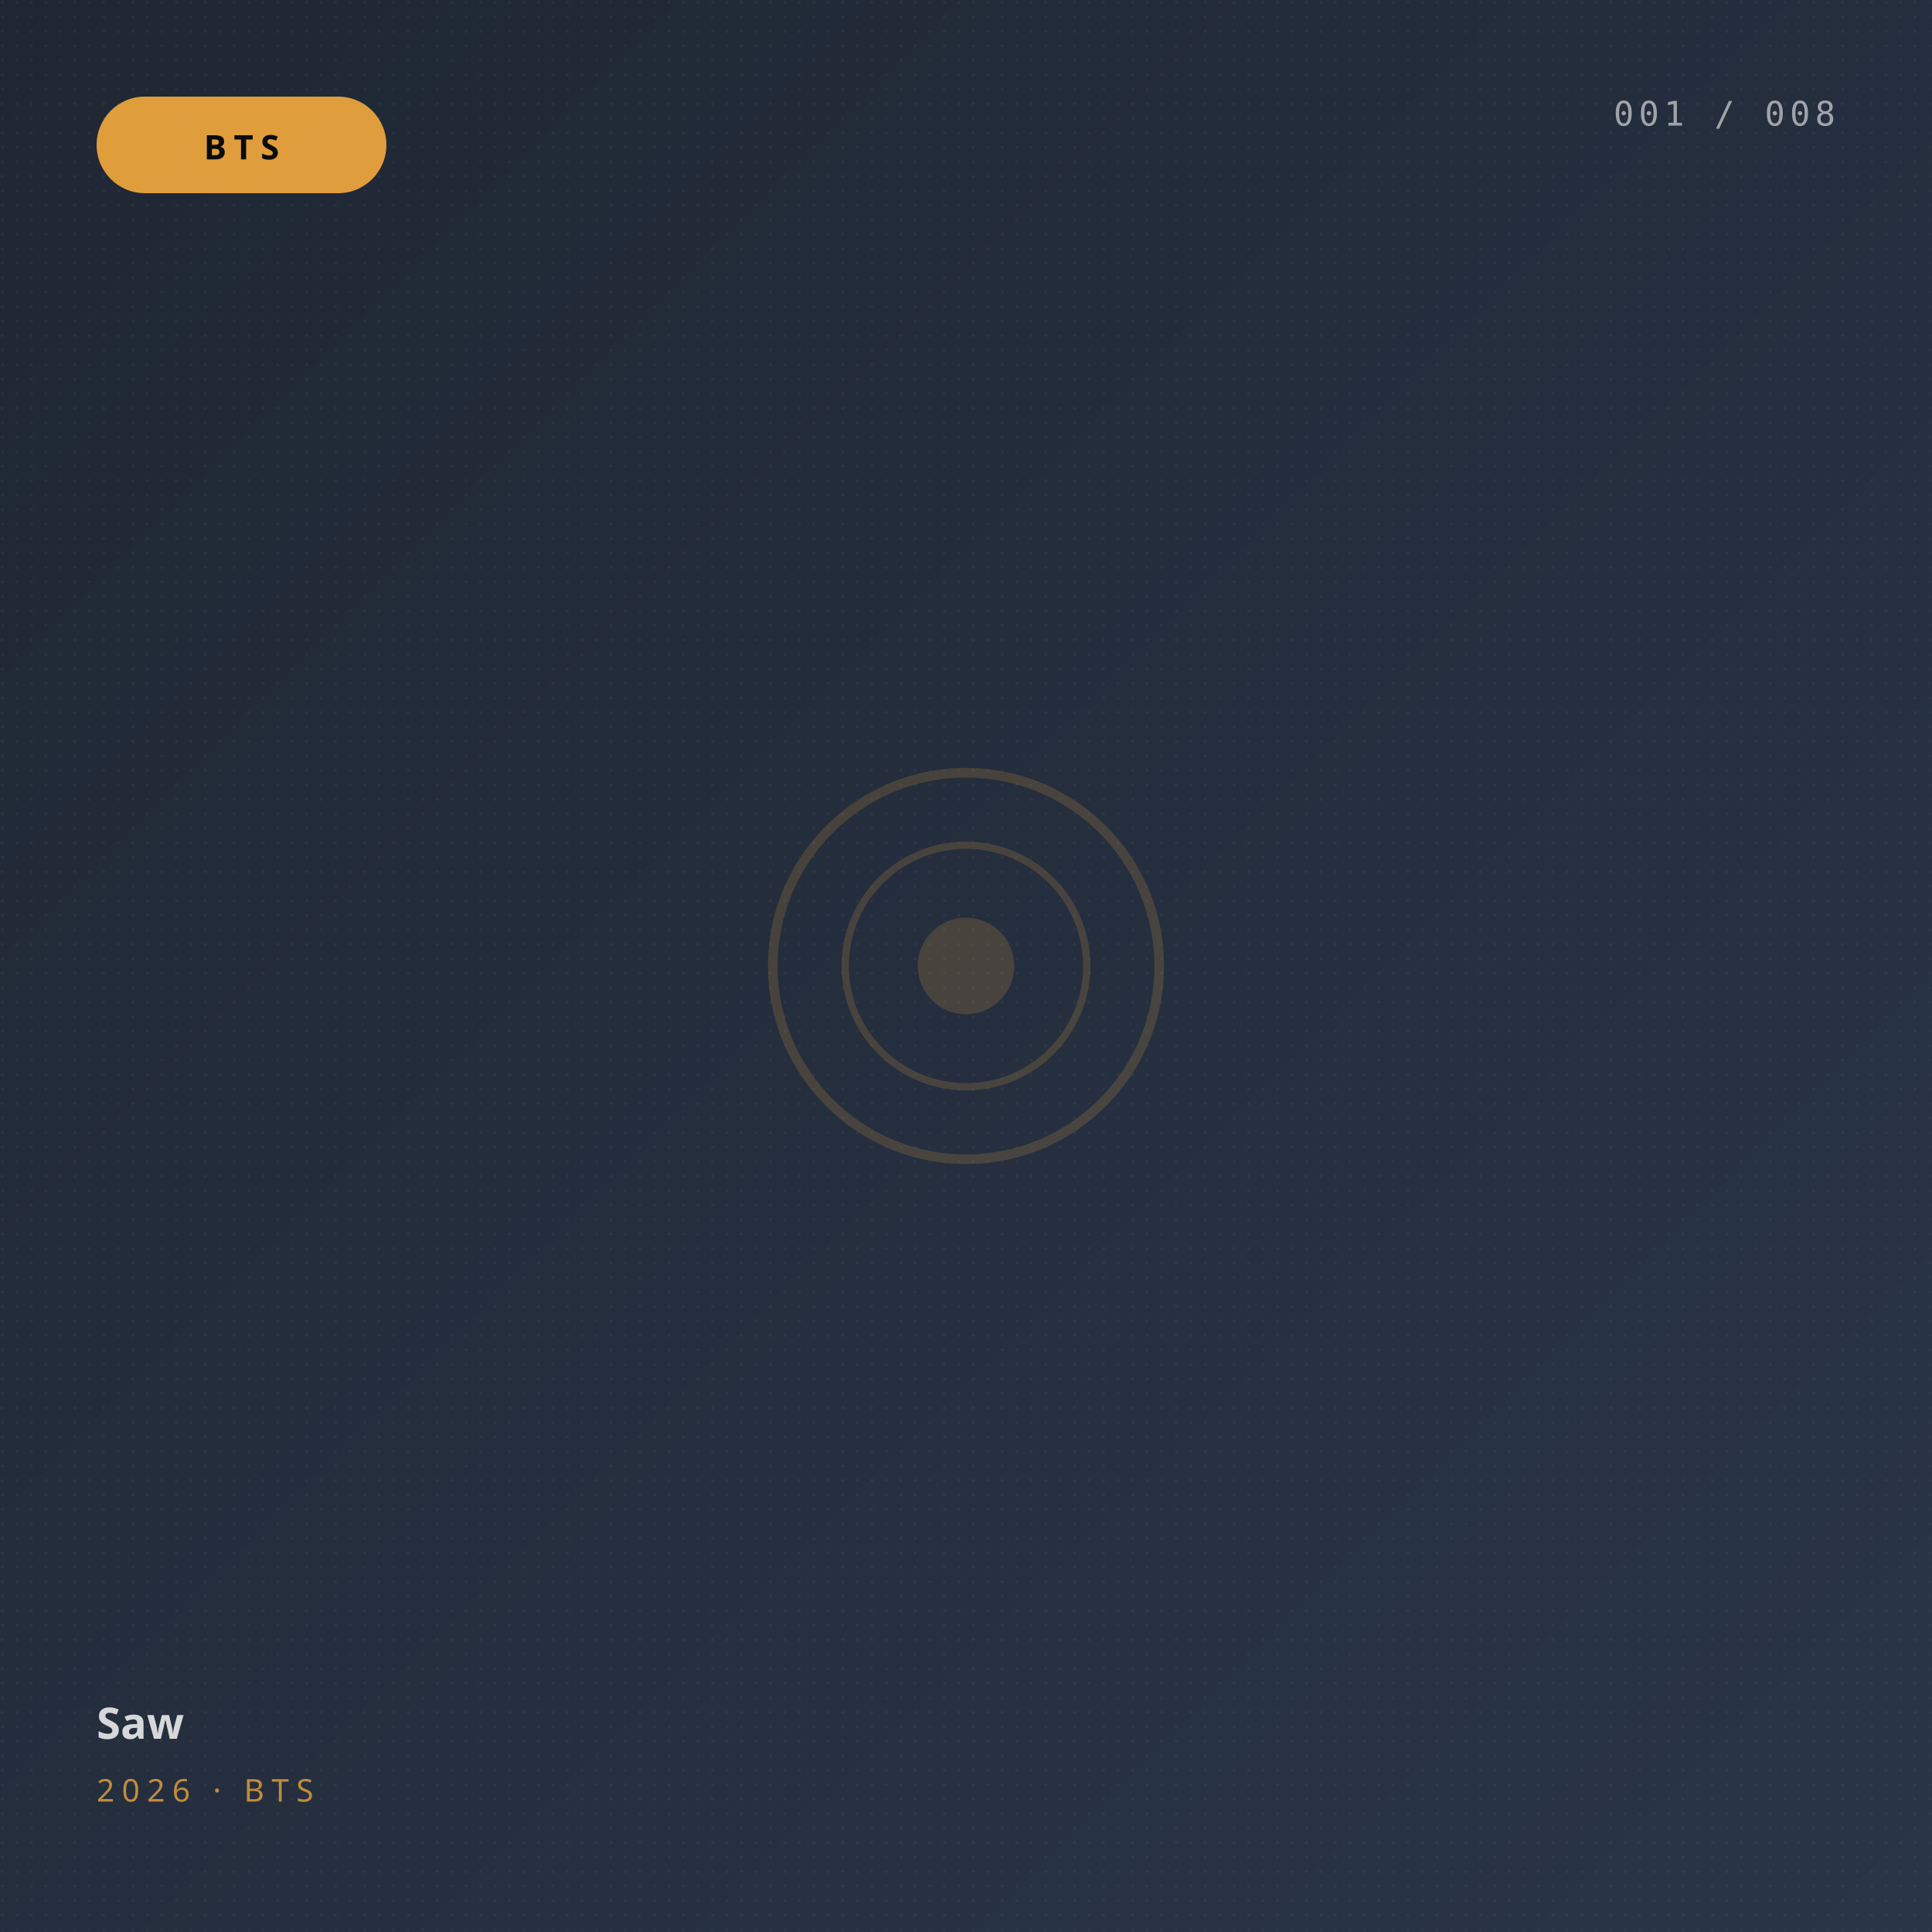
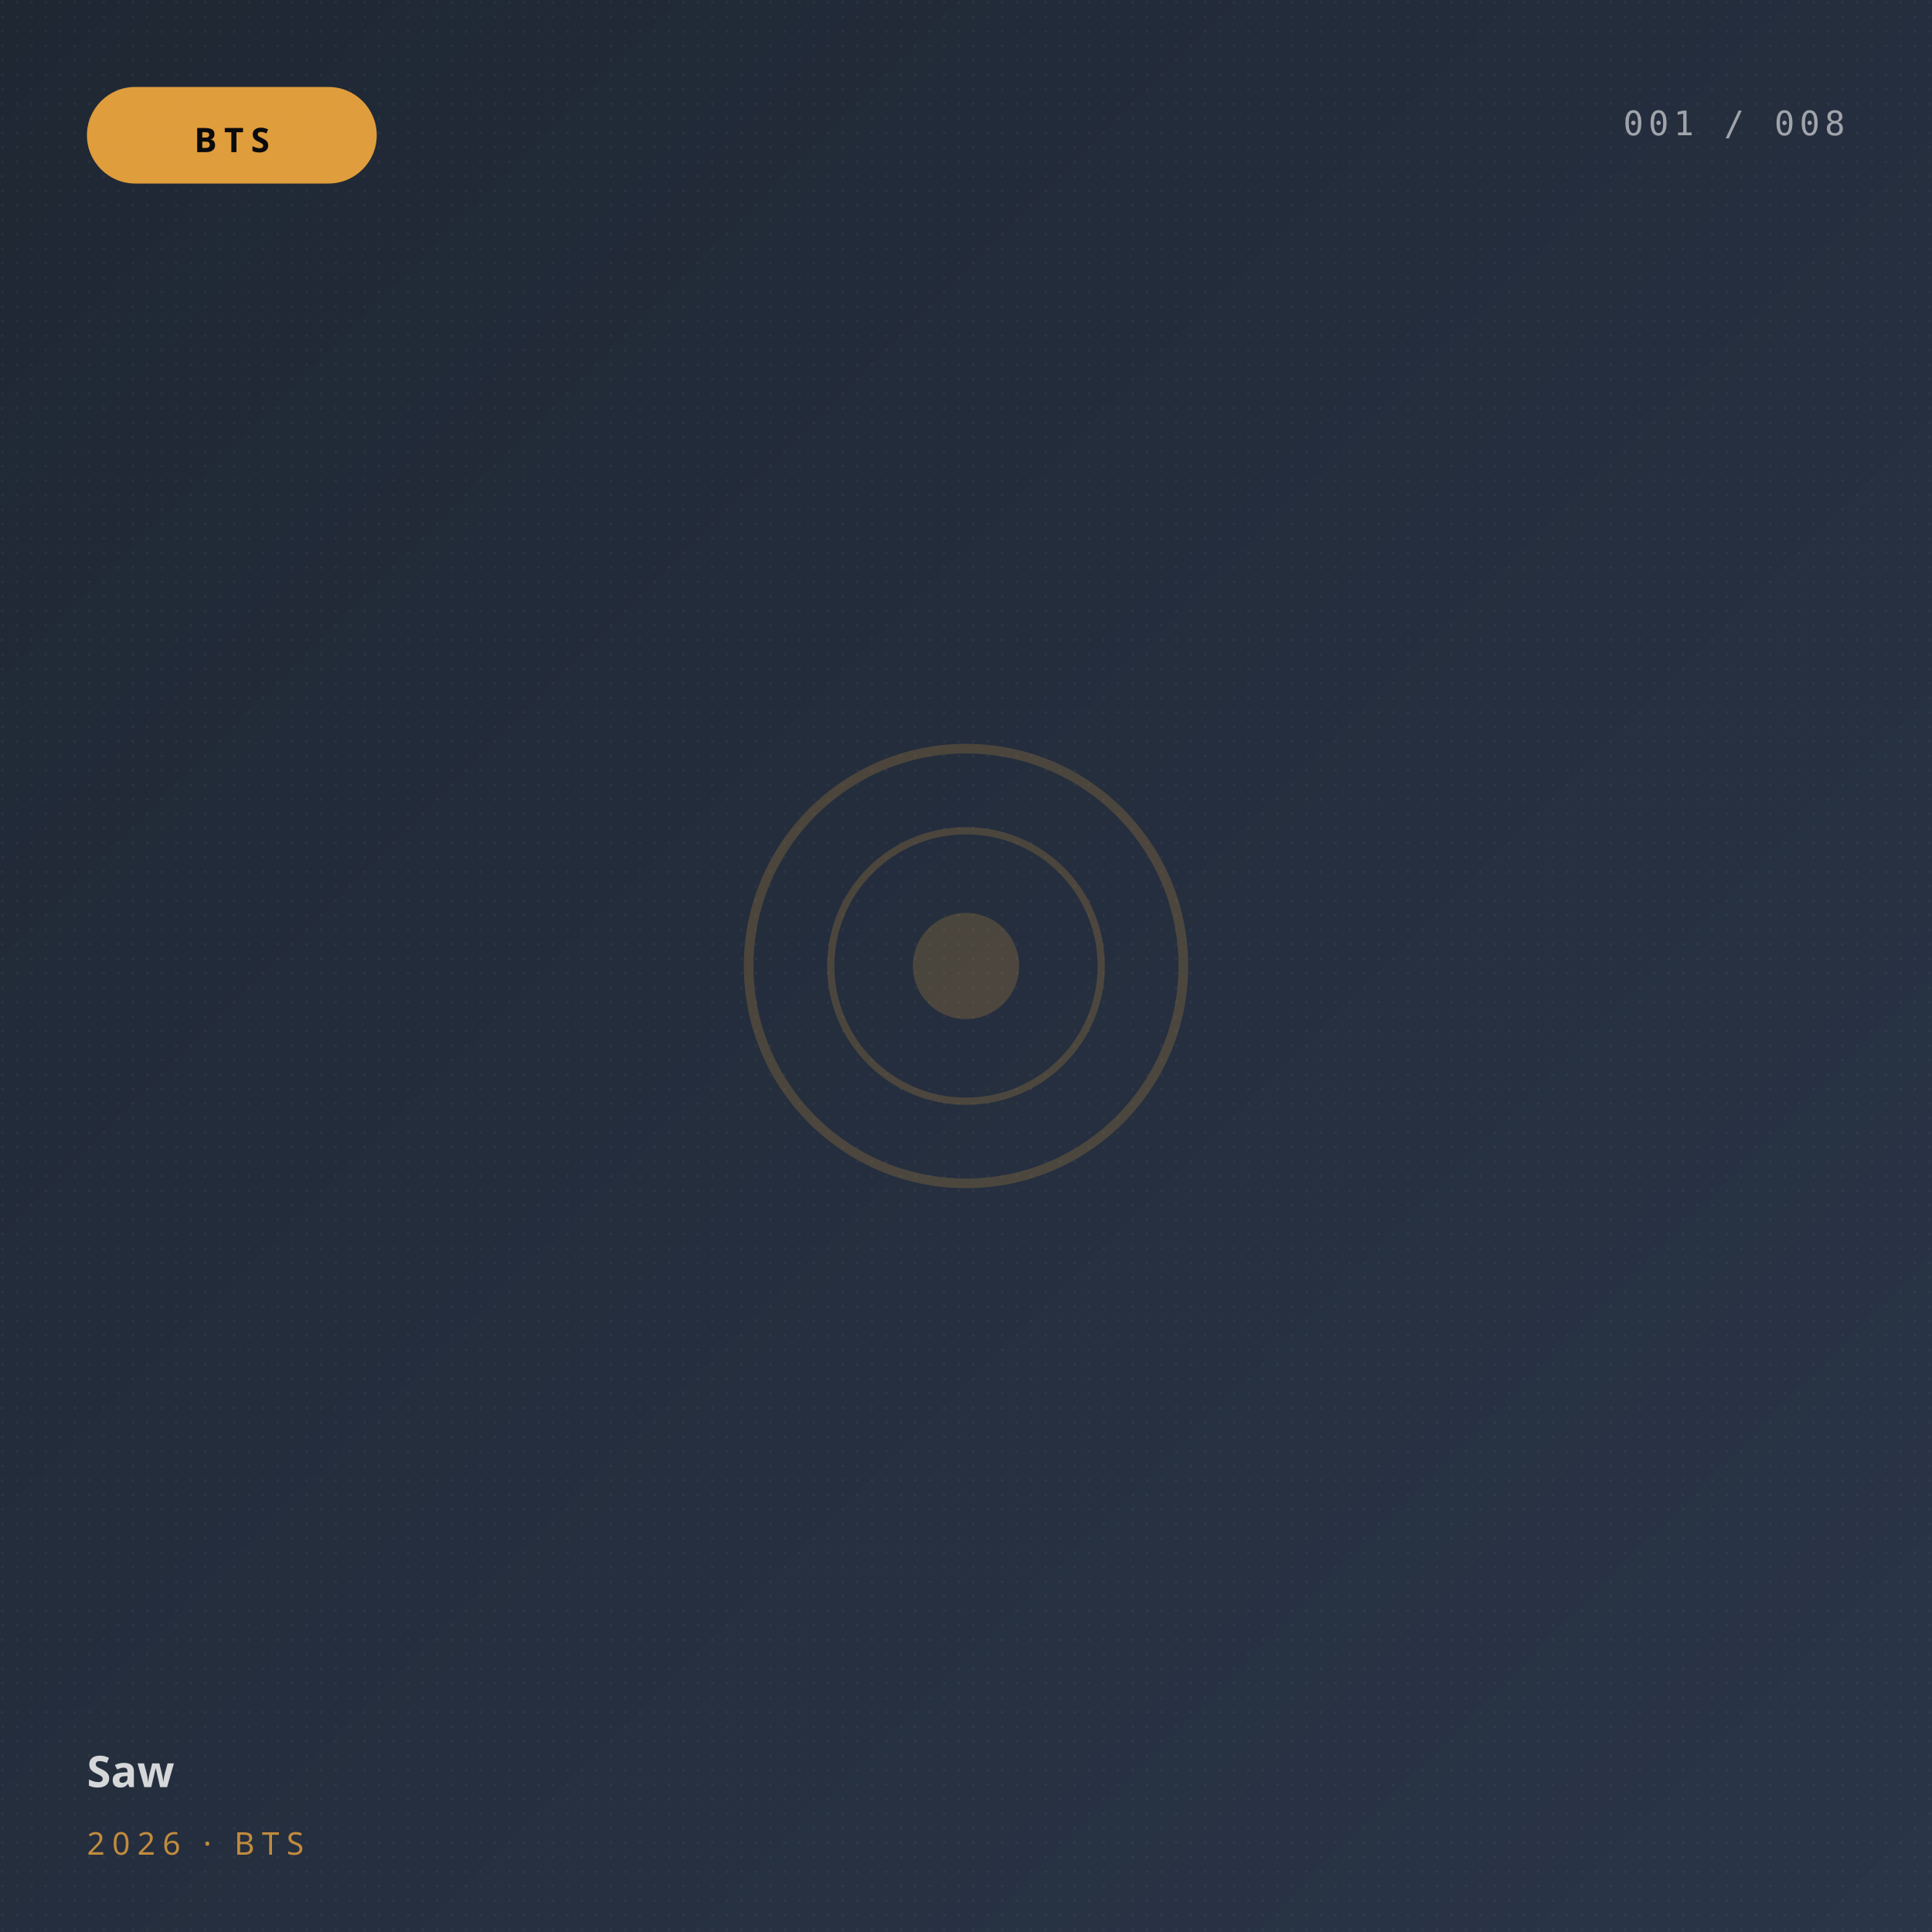
<svg xmlns="http://www.w3.org/2000/svg" viewBox="0 0 800 800" preserveAspectRatio="xMidYMid slice">
  <defs>
    <linearGradient id="p-saw-bts-0" x1="0" y1="0" x2="1" y2="1">
      <stop offset="0%" stop-color="#1f2733" />
      <stop offset="100%" stop-color="#2a3548" />
    </linearGradient>
    <pattern id="g-saw-bts-0" x="0" y="0" width="6" height="6" patternUnits="userSpaceOnUse">
      <circle cx="1" cy="1" r="0.6" fill="#ffffff" opacity="0.04" />
    </pattern>
  </defs>
  <rect width="800" height="800" fill="url(#p-saw-bts-0)" />
  <rect width="800" height="800" fill="url(#g-saw-bts-0)" />
-   <g transform="translate(40,40)">
+   <g transform="translate(36,36)">
    <rect x="0" y="0" width="120" height="40" rx="20" fill="#E8A33D" opacity="0.95" />
-     <text x="60" y="26" text-anchor="middle" font-family="ui-sans-serif,system-ui" font-size="14" font-weight="700" fill="#0b0b0d" letter-spacing="3">BTS</text>
+     <text x="60" y="27" text-anchor="middle" font-family="ui-sans-serif,system-ui" font-size="14" font-weight="700" fill="#0b0b0d" letter-spacing="3">BTS</text>
  </g>
-   <g transform="translate(760,52)" opacity="0.6">
+   <g transform="translate(764, 56)" opacity="0.6">
    <text x="0" y="0" text-anchor="end" font-family="ui-monospace,monospace" font-size="14" fill="#f4f4f4" letter-spacing="2">001 / 008</text>
  </g>
-   <g transform="translate(400,400)" opacity="0.18">
-     <circle cx="0" cy="0" r="80" fill="none" stroke="#E8A33D" stroke-width="4" />
-     <circle cx="0" cy="0" r="50" fill="none" stroke="#E8A33D" stroke-width="3" />
-     <circle cx="0" cy="0" r="20" fill="#E8A33D" />
+   <g transform="translate(400, 400)" opacity="0.2">
+     <circle cx="0" cy="0" r="90" fill="none" stroke="#E8A33D" stroke-width="4" />
+     <circle cx="0" cy="0" r="56" fill="none" stroke="#E8A33D" stroke-width="3" />
+     <circle cx="0" cy="0" r="22" fill="#E8A33D" />
  </g>
-   <g transform="translate(40,720)">
+   <g transform="translate(36, 740)">
    <text x="0" y="0" font-family="ui-sans-serif,system-ui" font-size="18" font-weight="600" fill="#f4f4f4" opacity="0.85">Saw</text>
-     <text x="0" y="26" font-family="ui-sans-serif,system-ui" font-size="13" font-weight="500" fill="#E8A33D" letter-spacing="3" opacity="0.8">2026 · BTS</text>
+     <text x="0" y="28" font-family="ui-sans-serif,system-ui" font-size="13" font-weight="500" fill="#E8A33D" letter-spacing="3" opacity="0.8">2026 · BTS</text>
  </g>
</svg>
